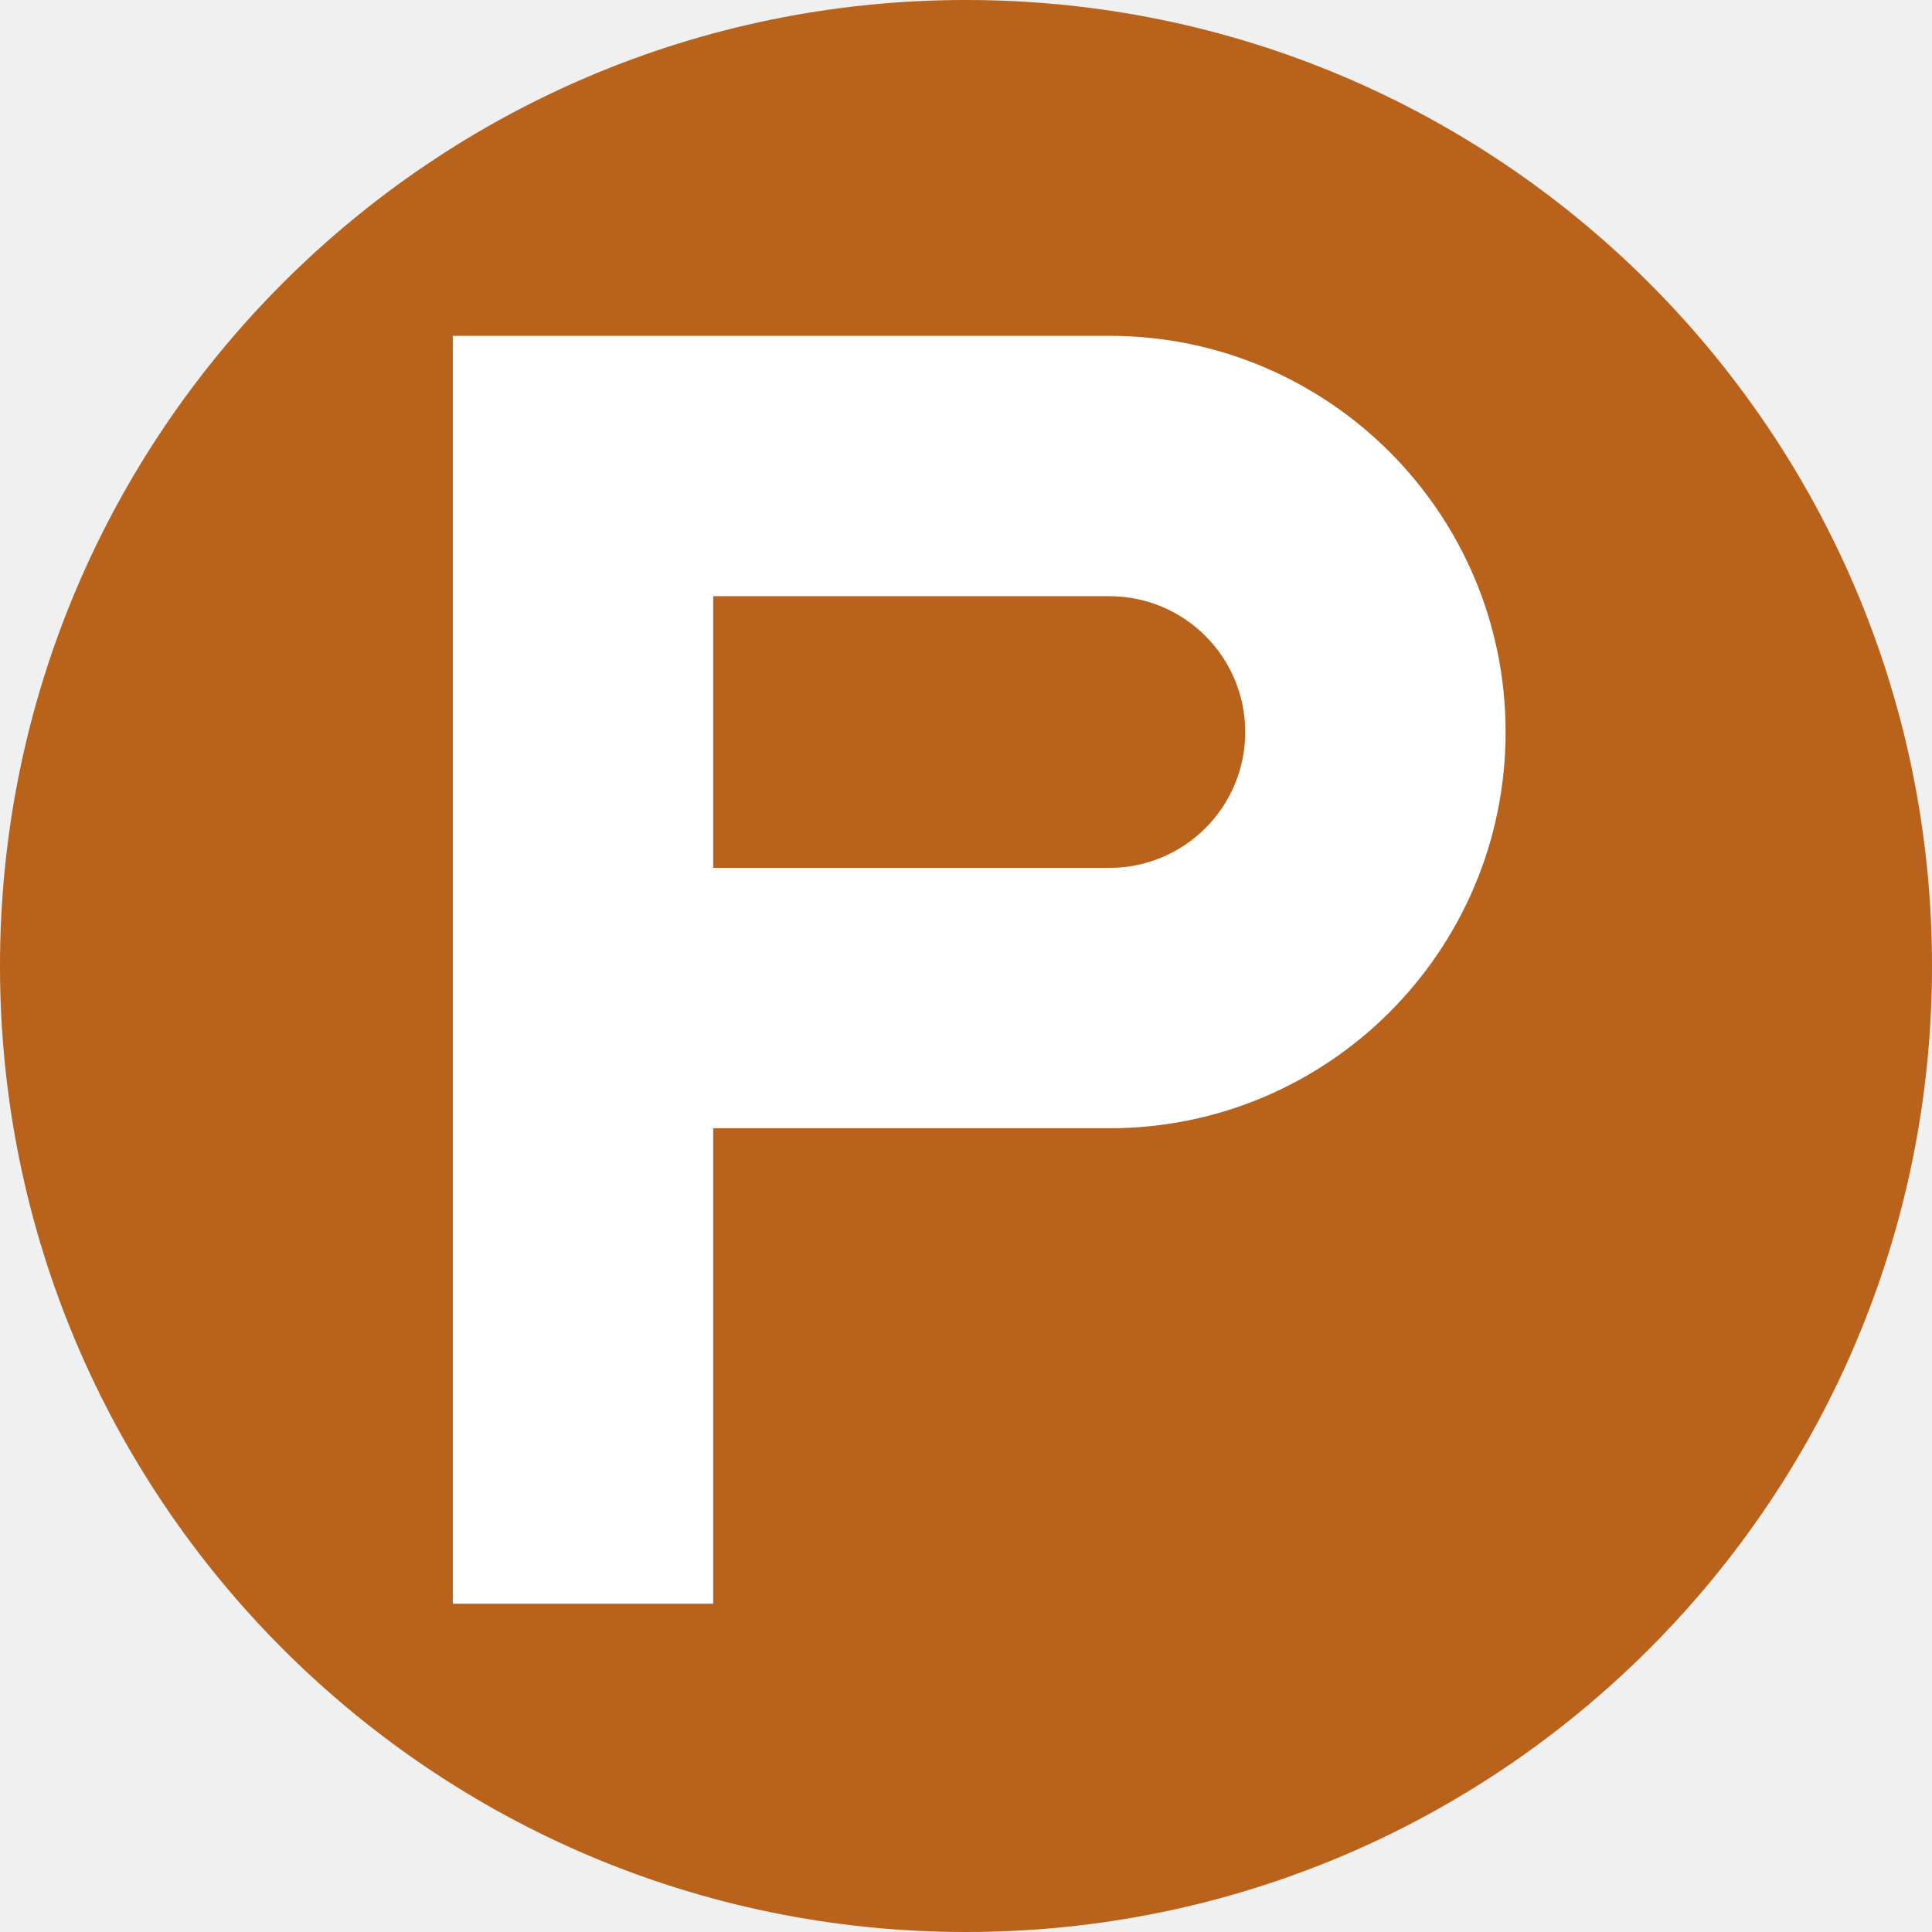
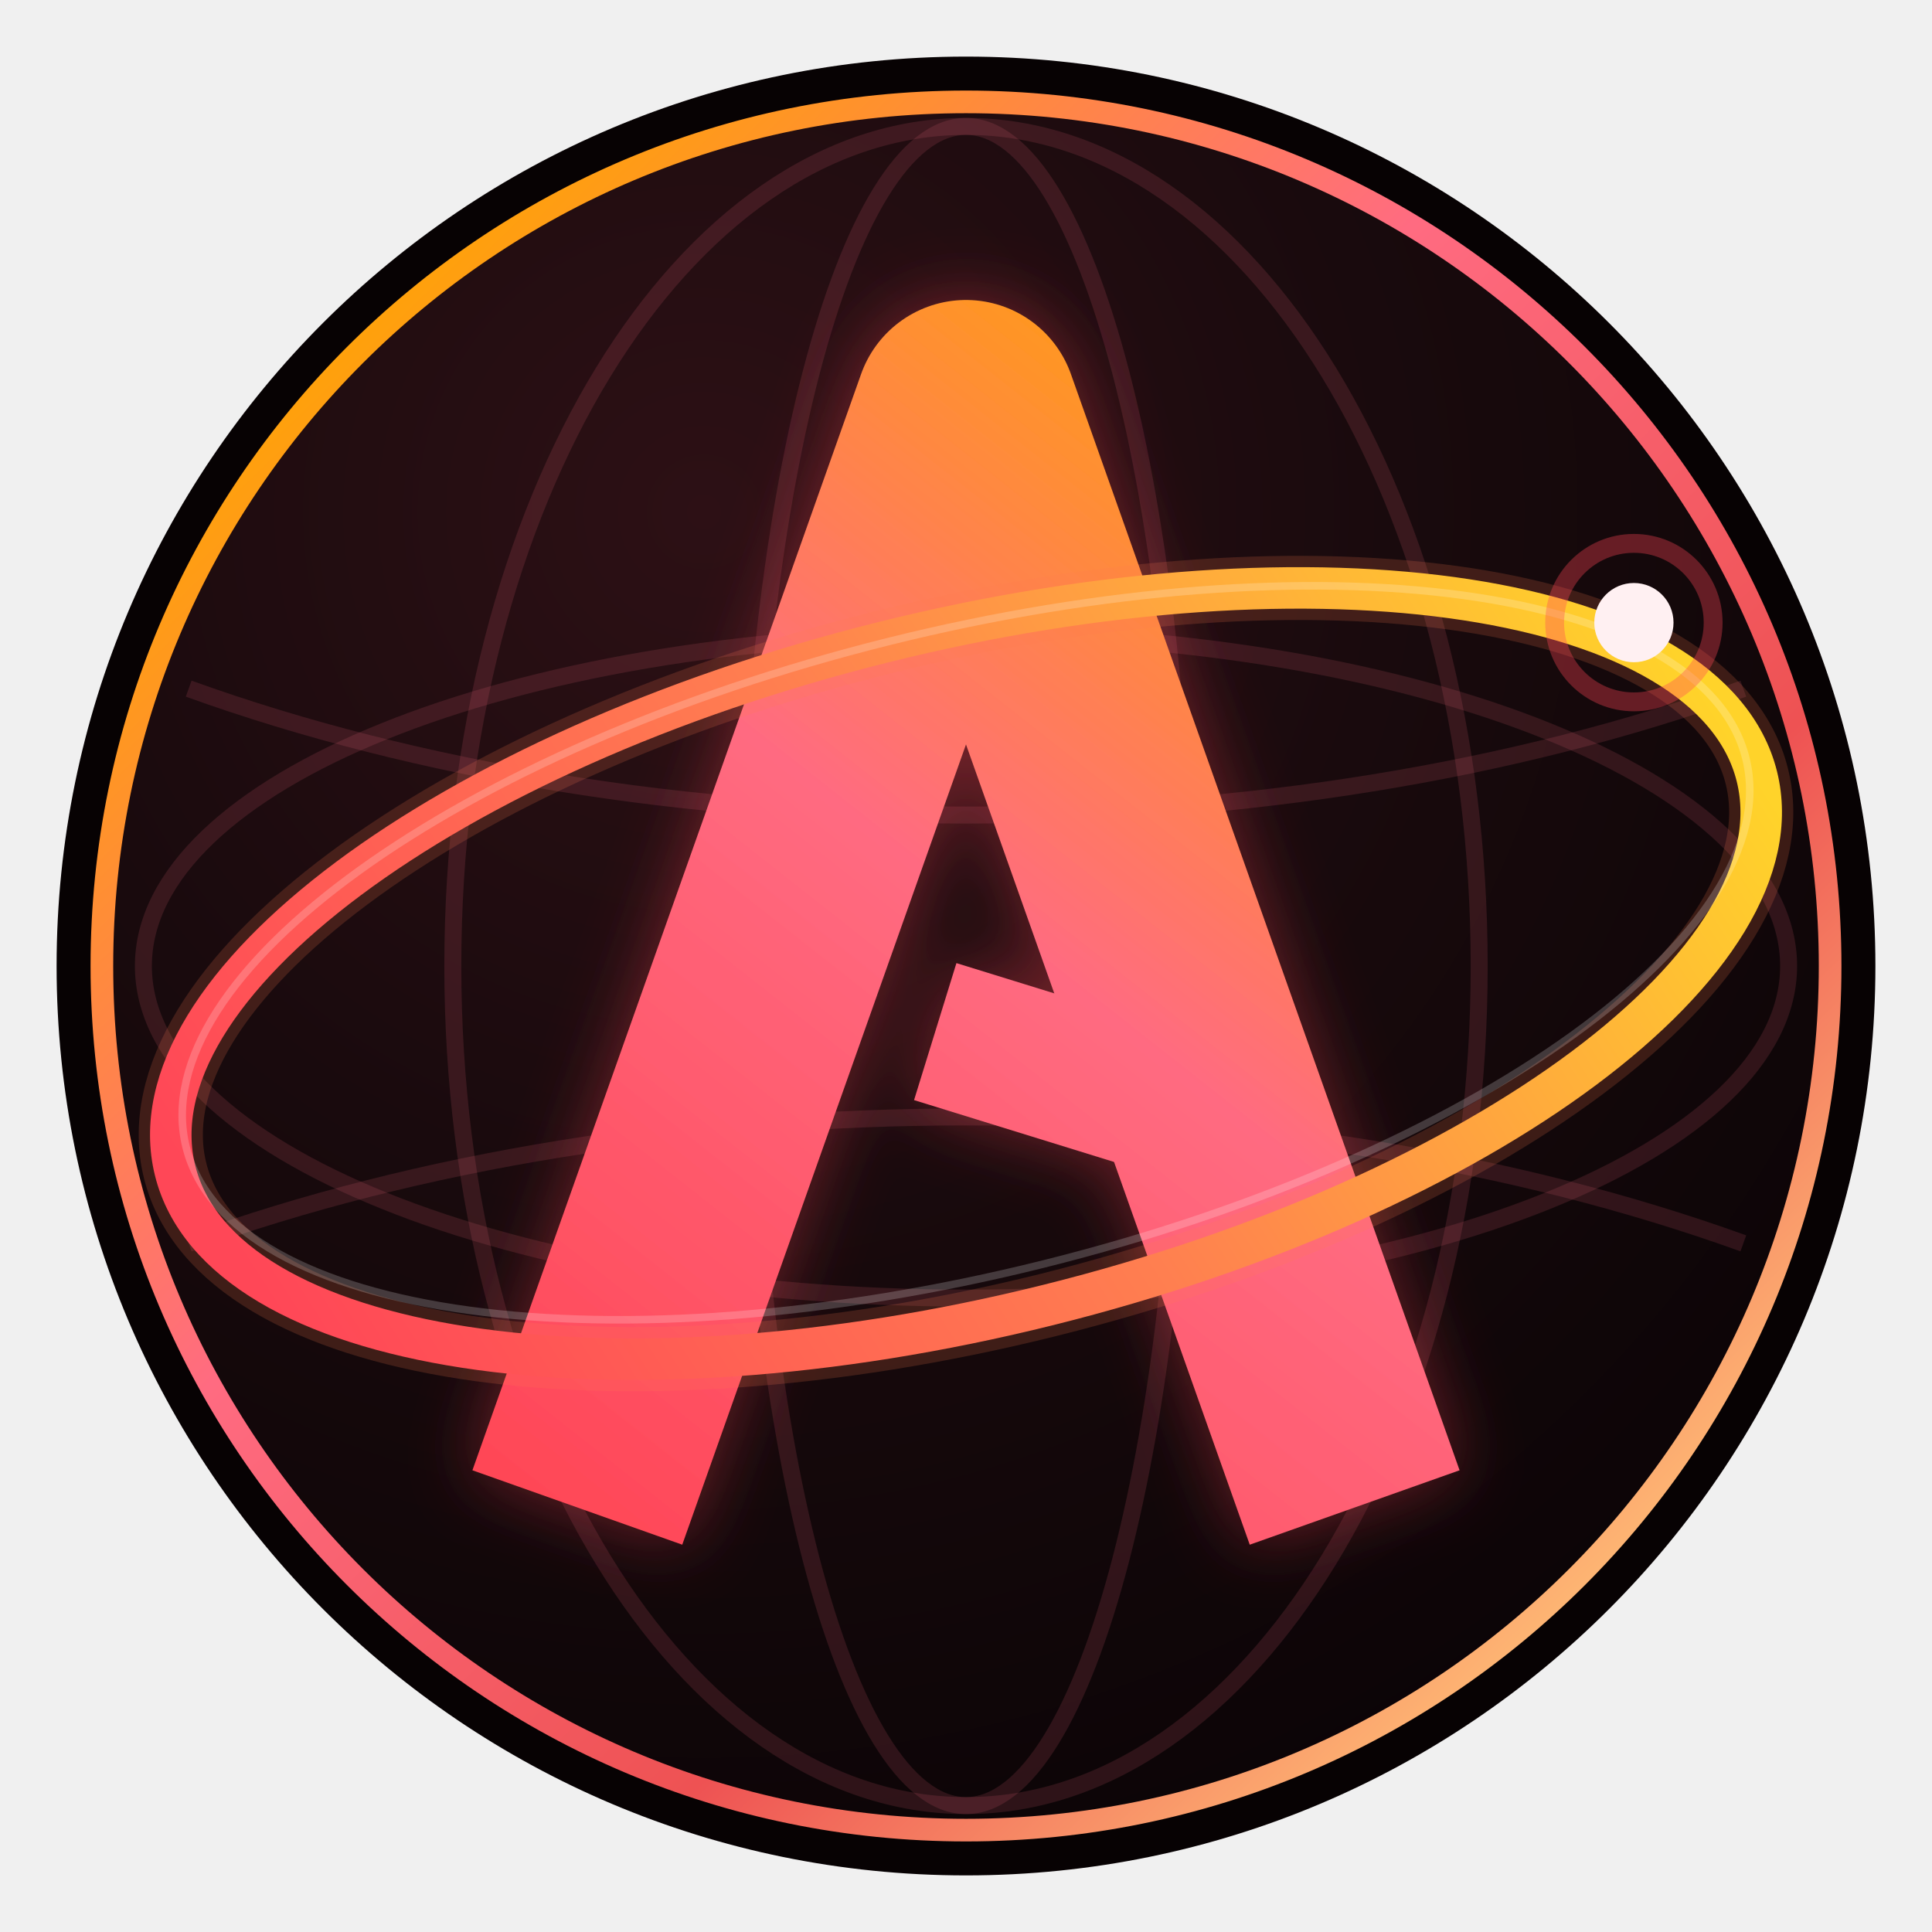
- <svg xmlns="http://www.w3.org/2000/svg" viewBox="0 0 1024 1024" width="1024" height="1024" role="img" aria-label="PDFSist Logo">
+ <svg xmlns="http://www.w3.org/2000/svg" viewBox="0 0 1024 1024" role="img" aria-label="PDFSist">
  <defs>
-     <clipPath id="badge-clip">
-       <circle cx="512" cy="512" r="512" />
+     <radialGradient id="field_pdfsist" cx="35%" cy="24%" r="82%">
+       <stop offset="0" stop-color="#2d1015" />
+       <stop offset=".48" stop-color="#190a0d" />
+       <stop offset="1" stop-color="#0b0406" />
+     </radialGradient>
+     <linearGradient id="mark_pdfsist" x1="270" y1="780" x2="730" y2="196" gradientUnits="userSpaceOnUse">
+       <stop stop-color="#ff4757" />
+       <stop offset=".52" stop-color="#ff6b81" />
+       <stop offset="1" stop-color="#ffa502" />
+     </linearGradient>
+     <linearGradient id="orbit_pdfsist" x1="130" y1="650" x2="900" y2="386" gradientUnits="userSpaceOnUse">
+       <stop stop-color="#ff4757" />
+       <stop offset=".5" stop-color="#ff7f50" />
+       <stop offset="1" stop-color="#ffd32a" />
+     </linearGradient>
+     <linearGradient id="rim_pdfsist" x1="170" y1="160" x2="850" y2="864" gradientUnits="userSpaceOnUse">
+       <stop stop-color="#ffa502" />
+       <stop offset=".38" stop-color="#ff6b81" />
+       <stop offset=".72" stop-color="#ee5253" />
+       <stop offset="1" stop-color="#ffbe76" />
+     </linearGradient>
+     <filter id="markGlow_pdfsist" x="-30%" y="-30%" width="160%" height="160%">
+       <feGaussianBlur stdDeviation="18" result="blur" />
+       <feFlood flood-color="#ff4757" flood-opacity=".38" />
+       <feComposite in2="blur" operator="in" />
+       <feMerge>
+         <feMergeNode />
+         <feMergeNode in="SourceGraphic" />
+       </feMerge>
+     </filter>
+     <clipPath id="badge_pdfsist">
+       <circle cx="512" cy="512" r="480" />
    </clipPath>
  </defs>
-   <g clip-path="url(#badge-clip)">
-     <circle cx="512" cy="512" r="512" fill="#b8621b" />
-     <path d="M 240 178              H 588              A 210 210 0 0 1 588 598              H 378              V 850              H 240              Z              M 378 316              V 460              H 588              A 72 72 0 0 0 588 316              Z" fill="#ffffff" fill-rule="evenodd" />
+   <circle cx="512" cy="512" r="472" fill="#140608" stroke="#070203" stroke-width="20" />
+   <circle cx="512" cy="512" r="458" fill="url(#field_pdfsist)" stroke="url(#rim_pdfsist)" stroke-width="12" />
+   <g clip-path="url(#badge_pdfsist)">
+     <g fill="none" stroke="#ff6b81" stroke-opacity=".14" stroke-width="9">
+       <ellipse cx="512" cy="512" rx="272" ry="445" />
+       <ellipse cx="512" cy="512" rx="116" ry="445" />
+       <ellipse cx="512" cy="512" rx="436" ry="176" />
+       <path d="M100 365c122 44 265 67 412 67s290-23 412-67M100 659c122-44 265-67 412-67s290 23 412 67" />
+     </g>
+     <g filter="url(#markGlow_pdfsist)" fill="none" stroke="url(#mark_pdfsist)" stroke-linejoin="round">
+       <path d="M306 799 512 218 718 799" stroke-width="118" />
+       <path d="m532 558 97 30" stroke-width="76" stroke-linecap="square" />
+     </g>
+     <ellipse cx="512" cy="516" rx="432" ry="181" fill="none" stroke="#ff7f50" stroke-opacity=".18" stroke-width="34" transform="rotate(-14 512 516)" />
+     <ellipse cx="512" cy="516" rx="432" ry="181" fill="none" stroke="url(#orbit_pdfsist)" stroke-width="22" transform="rotate(-14 512 516)" />
+     <ellipse cx="512" cy="505" rx="426" ry="170" fill="none" stroke="#fff" stroke-opacity=".2" stroke-width="4" transform="rotate(-14 512 505)" />
+     <circle cx="866" cy="330" r="21" fill="#fff0f2" />
+     <circle cx="866" cy="330" r="42" fill="none" stroke="#ff4757" stroke-opacity=".35" stroke-width="10" />
  </g>
</svg>
